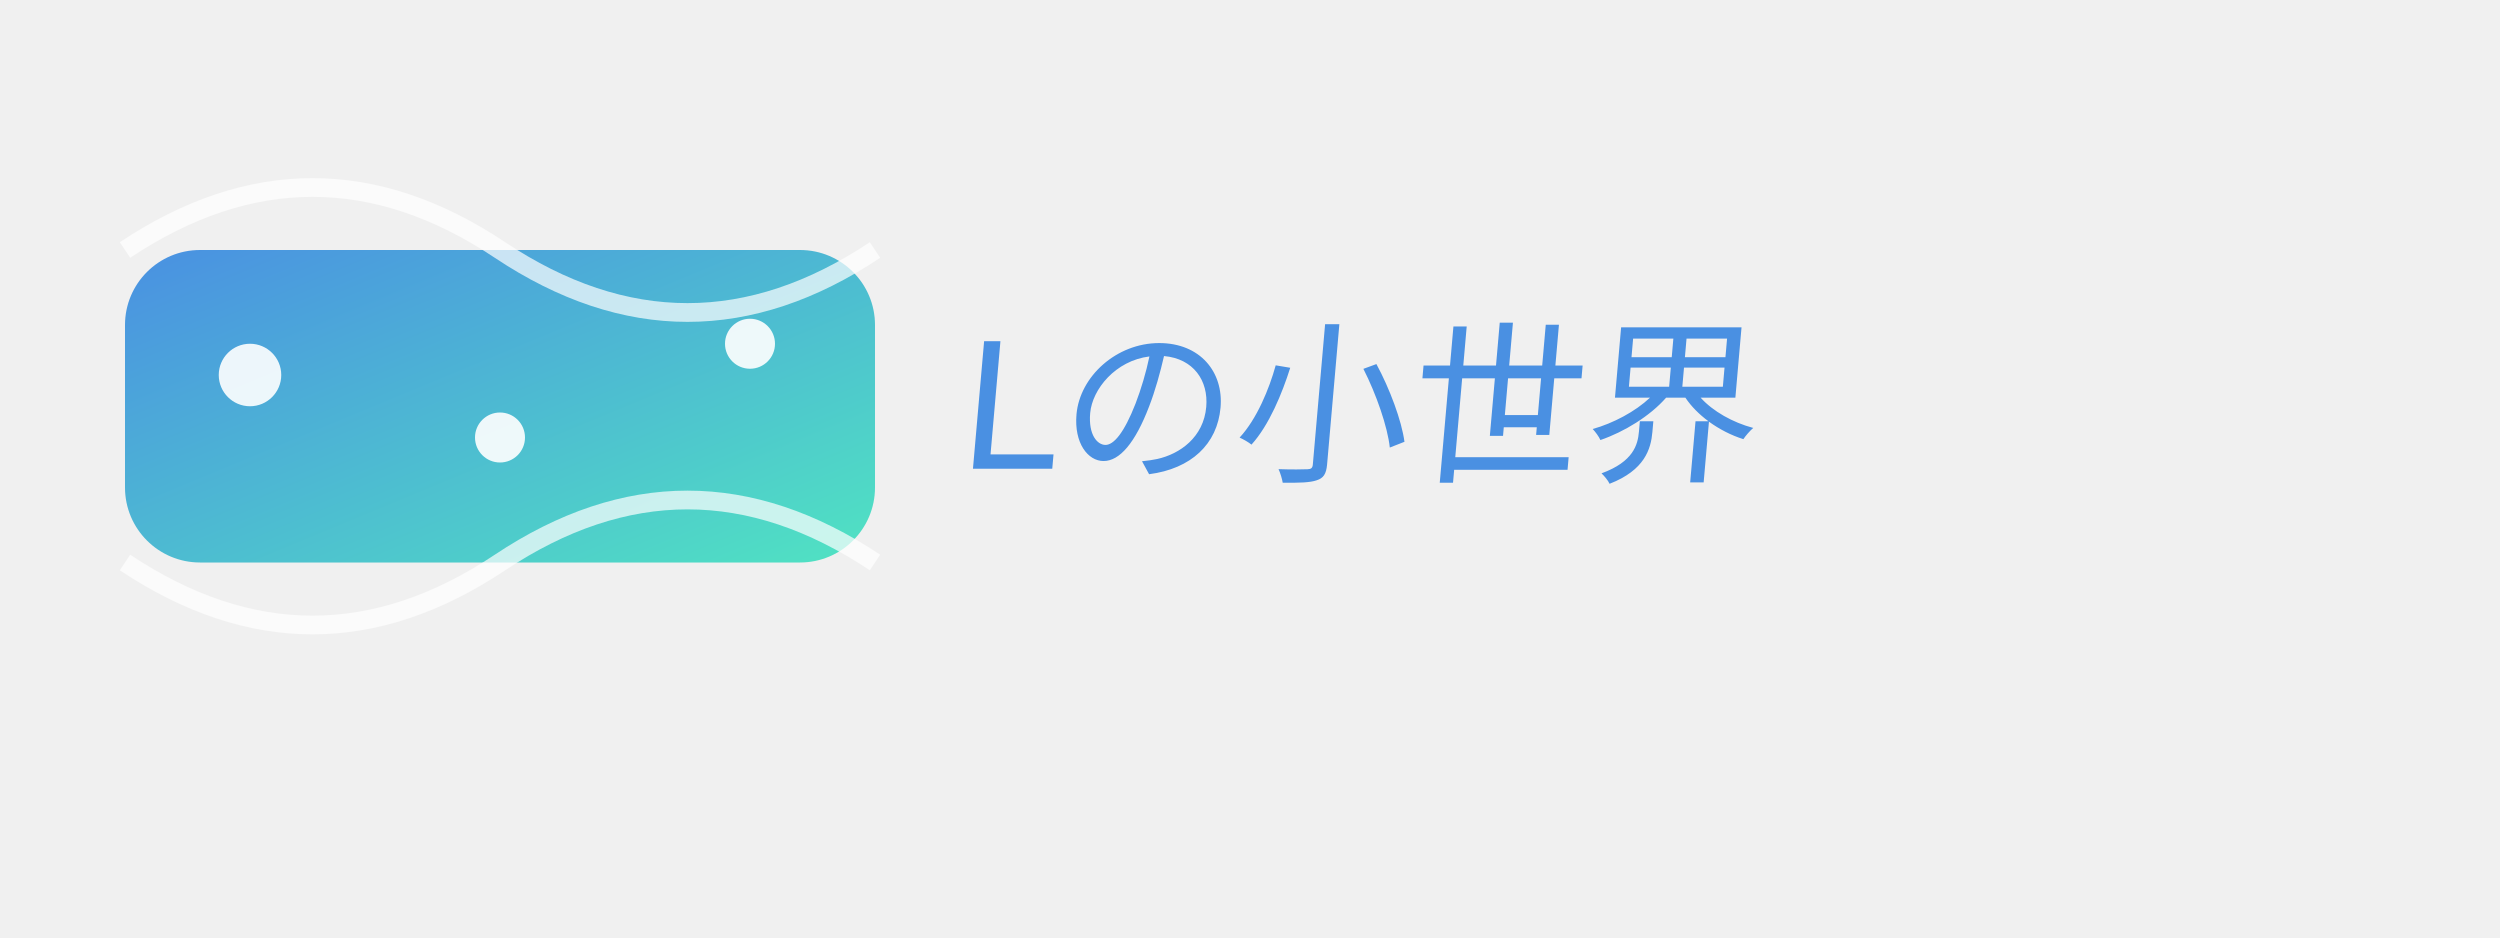
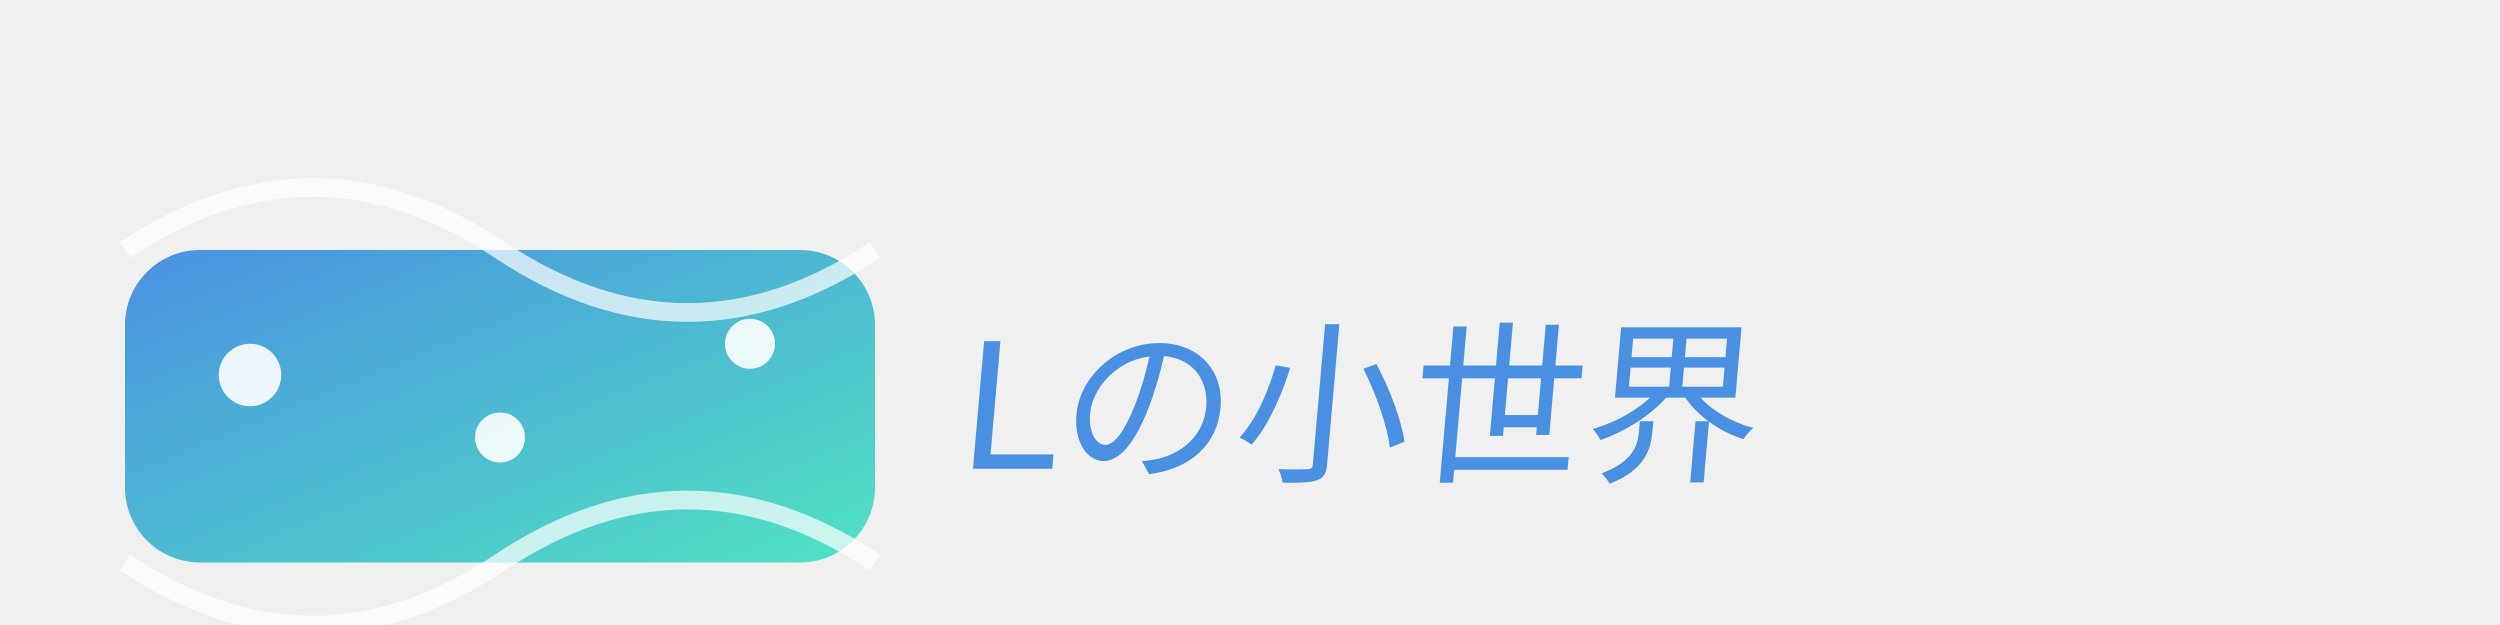
- <svg xmlns="http://www.w3.org/2000/svg" width="1600" height="600" viewBox="0 0 400 150">
+ <svg xmlns="http://www.w3.org/2000/svg" width="600" height="150" viewBox="0 0 600 150">
  <defs>
    <linearGradient id="grad" x1="0%" y1="0%" x2="100%" y2="100%">
      <stop offset="0%" stop-color="#4A90E2" />
      <stop offset="100%" stop-color="#50E3C2" />
    </linearGradient>
  </defs>
-   <rect x="20" y="40" width="120" height="50" rx="12" fill="url(#grad)" />
-   <path d="M20,40 q30,-20 60,0 t60,0" stroke="white" stroke-width="3" fill="none" opacity="0.7" />
-   <path d="M20,90 q30,20 60,0 t60,0" stroke="white" stroke-width="3" fill="none" opacity="0.7" />
-   <circle cx="40" cy="60" r="5" fill="white" opacity="0.9" />
-   <circle cx="80" cy="70" r="4" fill="white" opacity="0.9" />
-   <circle cx="120" cy="55" r="4" fill="white" opacity="0.9" />
-   <text x="160" y="75" font-family="Helvetica, Arial, sans-serif" font-size="28" font-weight="500" fill="#4A90E2" text-anchor="start" alignment-baseline="middle" transform="skewX(-5)">
-     Lの小世界
-   </text>
+   <g transform="scale(1.5,1.5) translate(0,0)">
+     <rect x="20" y="40" width="120" height="50" rx="12" fill="url(#grad)" />
+     <path d="M20,40 q30,-20 60,0 t60,0" stroke="white" stroke-width="3" fill="none" opacity="0.7" />
+     <path d="M20,90 q30,20 60,0 t60,0" stroke="white" stroke-width="3" fill="none" opacity="0.7" />
+     <circle cx="40" cy="60" r="5" fill="white" opacity="0.9" />
+     <circle cx="80" cy="70" r="4" fill="white" opacity="0.9" />
+     <circle cx="120" cy="55" r="4" fill="white" opacity="0.9" />
+     <text x="160" y="75" font-family="Helvetica, Arial, sans-serif" font-size="28" font-weight="500" fill="#4A90E2" text-anchor="start" alignment-baseline="middle" transform="skewX(-5)">
+       Lの小世界
+     </text>
+   </g>
</svg>
